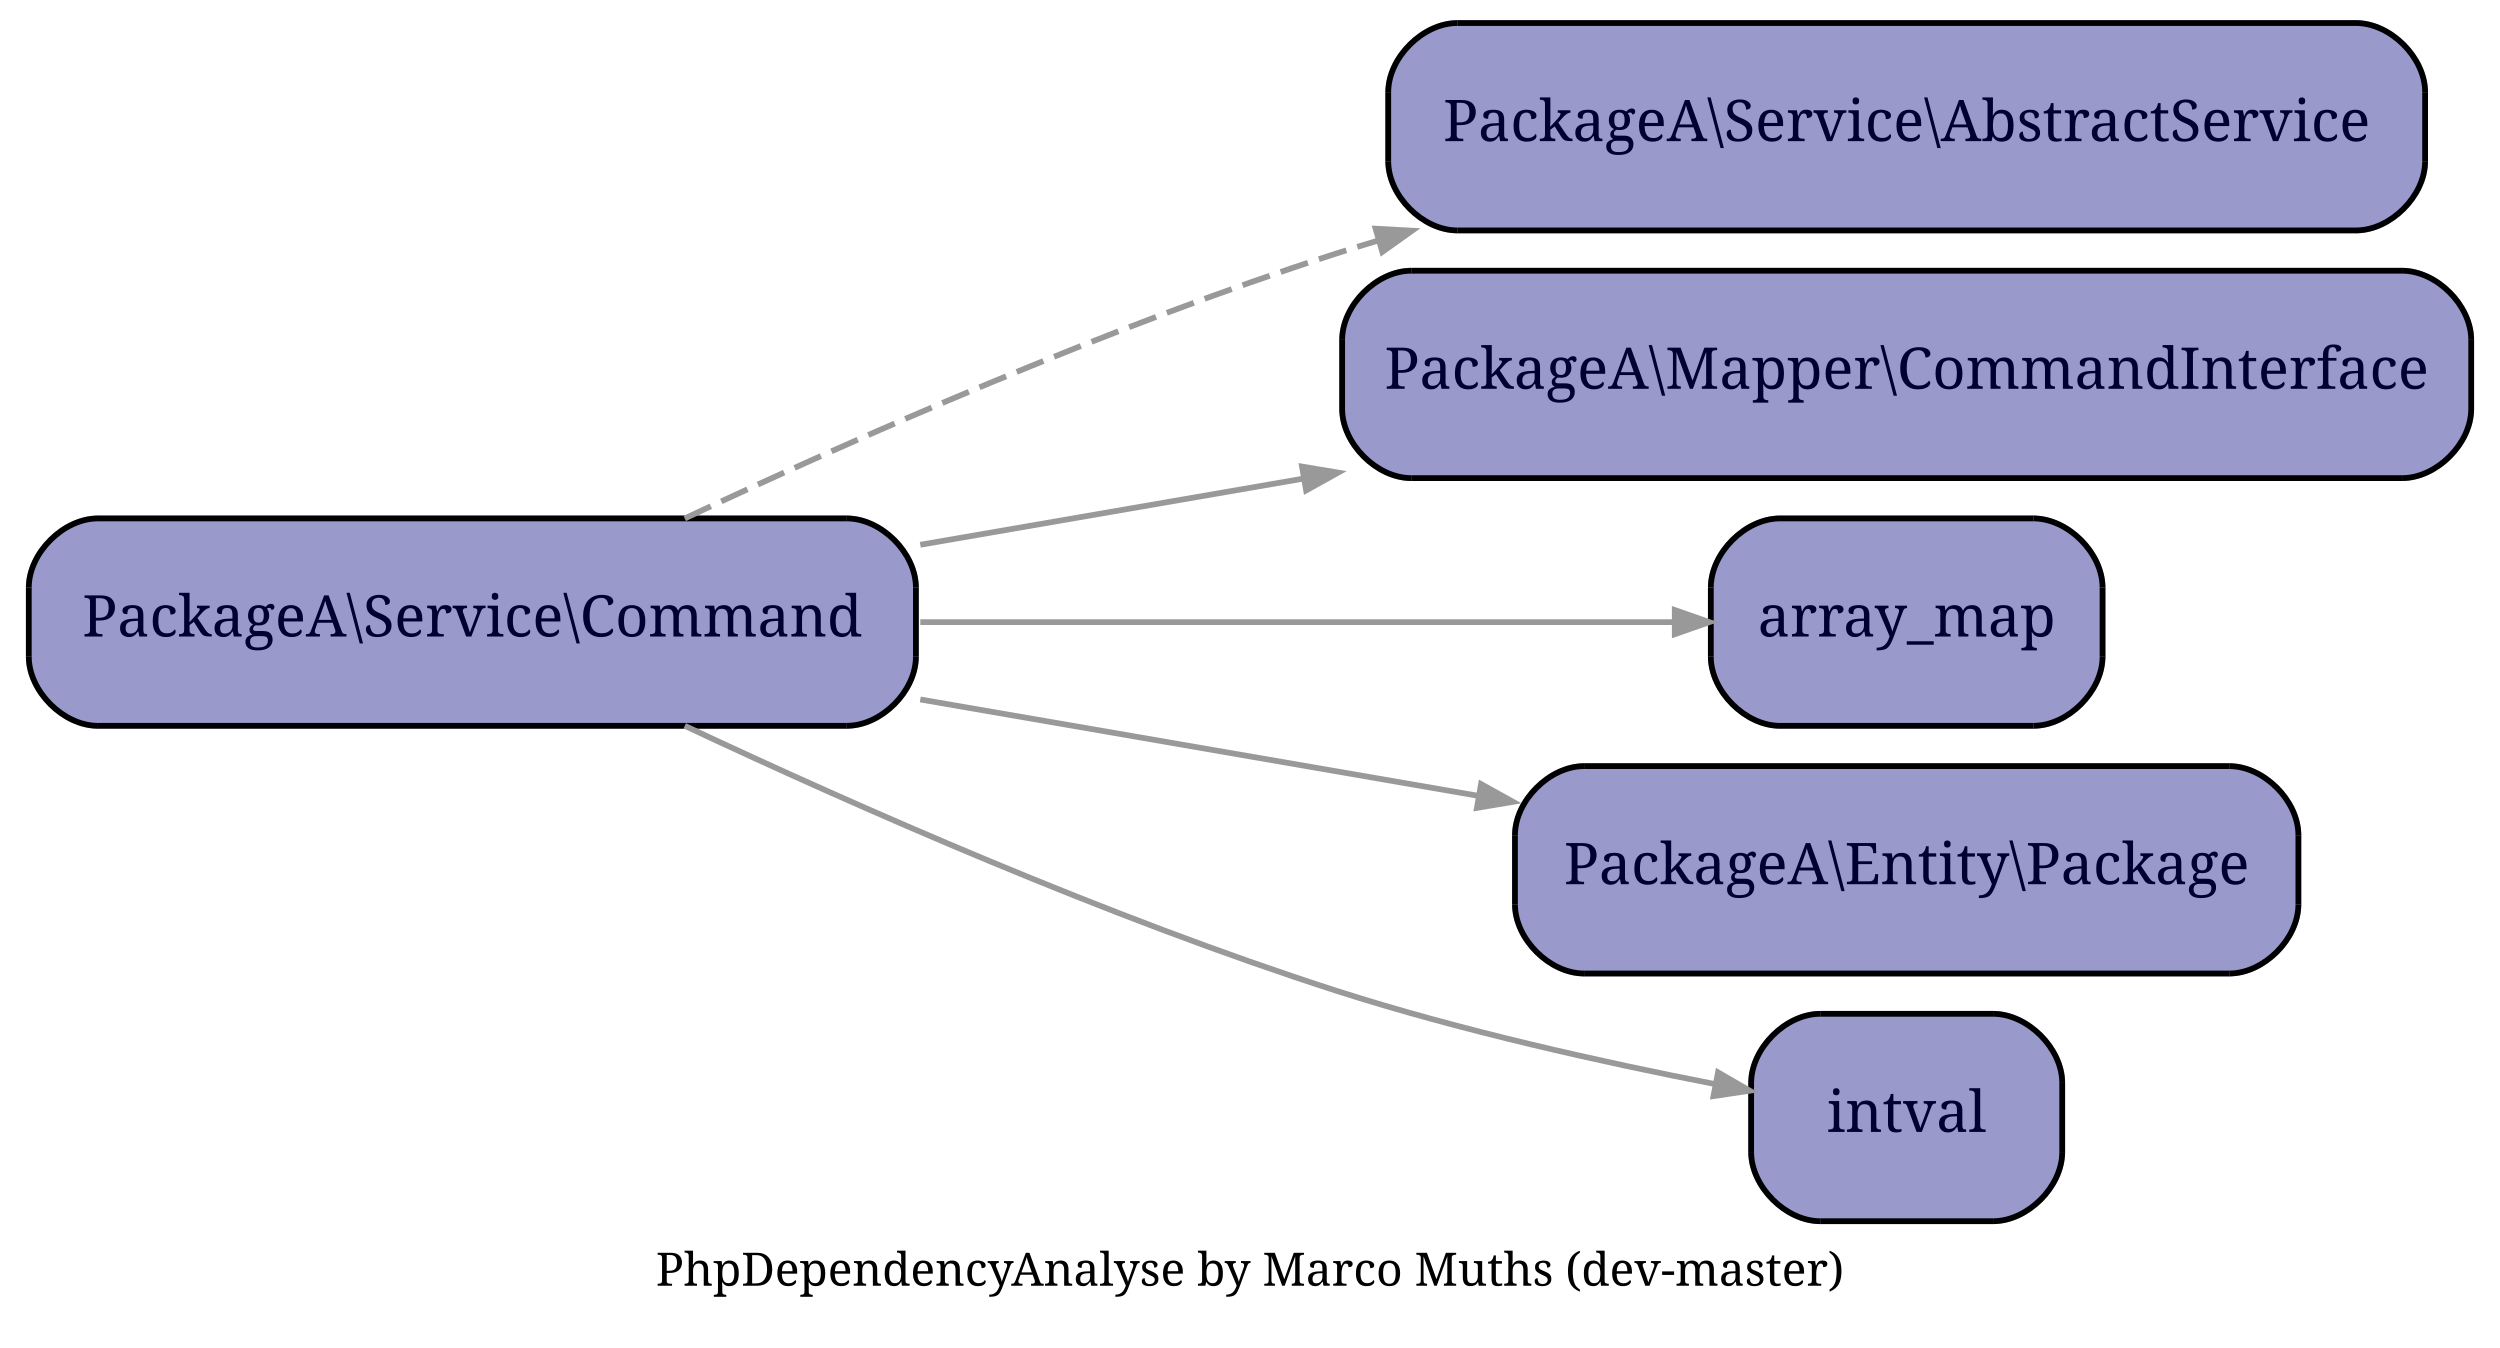
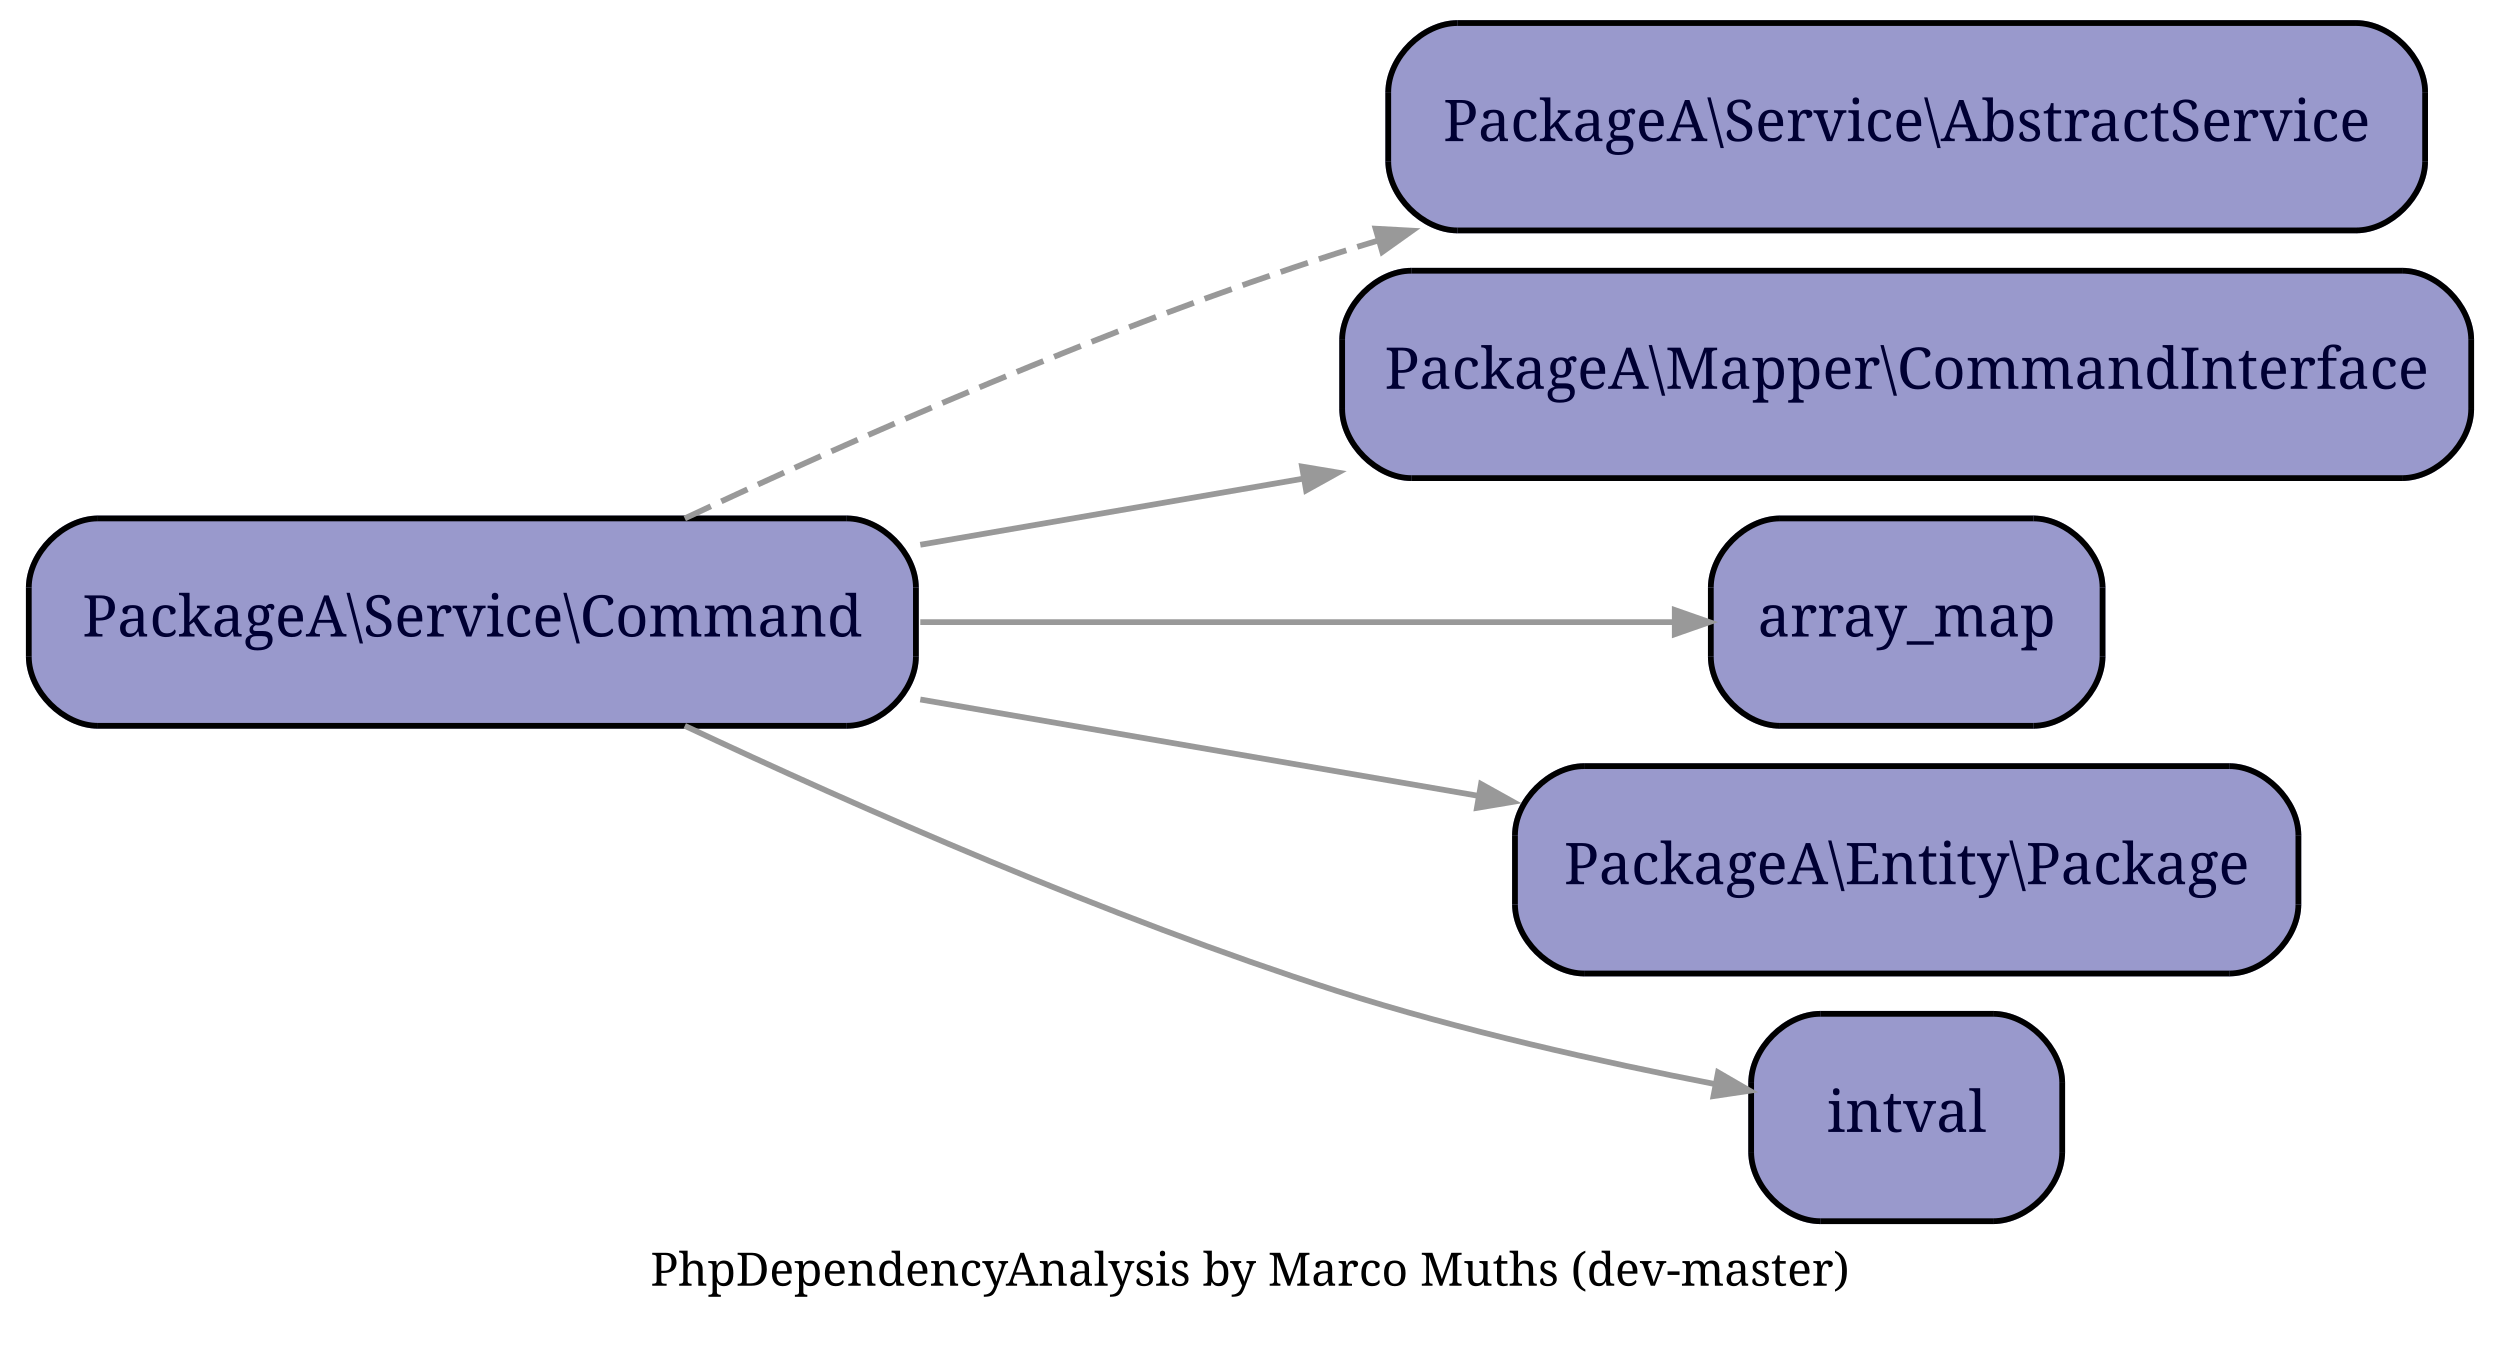
<svg xmlns="http://www.w3.org/2000/svg" width="434pt" height="234pt" viewBox="0.00 0.00 434.00 234.00">
  <g id="graph1" class="graph" transform="scale(1 1) rotate(0) translate(4 230)">
    <polygon fill="white" stroke="white" points="-4,5 -4,-230 431,-230 431,5 -4,5" />
-     <text text-anchor="middle" x="213" y="-6.8" font-family="Times Roman,serif" font-size="8.00">PhpDependencyAnalyse by Marco Muths (dev-master)</text>
+     <text text-anchor="middle" x="213" y="-6.8" font-family="Times Roman,serif" font-size="8.00">PhpDependencyAnalysis by Marco Muths (dev-master)</text>
    <g id="node1" class="node">
      <polygon fill="#9999cc" stroke="#9999cc" points="143,-140 13,-140 1,-128 1,-116 13,-104 143,-104 155,-116 155,-128 143,-140" />
      <path fill="#9999cc" stroke="#9999cc" d="M13,-140C7,-140 1,-134 1,-128" />
      <path fill="#9999cc" stroke="#9999cc" d="M1,-116C1,-110 7,-104 13,-104" />
      <path fill="#9999cc" stroke="#9999cc" d="M143,-104C149,-104 155,-110 155,-116" />
      <path fill="#9999cc" stroke="#9999cc" d="M155,-128C155,-134 149,-140 143,-140" />
      <polyline fill="none" stroke="black" points="143,-140 13,-140 " />
      <path fill="none" stroke="black" d="M13,-140C7,-140 1,-134 1,-128" />
      <polyline fill="none" stroke="black" points="1,-128 1,-116 " />
      <path fill="none" stroke="black" d="M1,-116C1,-110 7,-104 13,-104" />
      <polyline fill="none" stroke="black" points="13,-104 143,-104 " />
      <path fill="none" stroke="black" d="M143,-104C149,-104 155,-110 155,-116" />
      <polyline fill="none" stroke="black" points="155,-116 155,-128 " />
      <path fill="none" stroke="black" d="M155,-128C155,-134 149,-140 143,-140" />
      <text text-anchor="middle" x="78" y="-119.5" font-family="Times Roman,serif" font-size="10.00" fill="#000033">PackageA\Service\Command</text>
    </g>
    <g id="node2" class="node">
      <polygon fill="#9999cc" stroke="#9999cc" points="405,-226 249,-226 237,-214 237,-202 249,-190 405,-190 417,-202 417,-214 405,-226" />
      <path fill="#9999cc" stroke="#9999cc" d="M249,-226C243,-226 237,-220 237,-214" />
      <path fill="#9999cc" stroke="#9999cc" d="M237,-202C237,-196 243,-190 249,-190" />
      <path fill="#9999cc" stroke="#9999cc" d="M405,-190C411,-190 417,-196 417,-202" />
      <path fill="#9999cc" stroke="#9999cc" d="M417,-214C417,-220 411,-226 405,-226" />
      <polyline fill="none" stroke="black" points="405,-226 249,-226 " />
      <path fill="none" stroke="black" d="M249,-226C243,-226 237,-220 237,-214" />
      <polyline fill="none" stroke="black" points="237,-214 237,-202 " />
      <path fill="none" stroke="black" d="M237,-202C237,-196 243,-190 249,-190" />
      <polyline fill="none" stroke="black" points="249,-190 405,-190 " />
      <path fill="none" stroke="black" d="M405,-190C411,-190 417,-196 417,-202" />
      <polyline fill="none" stroke="black" points="417,-202 417,-214 " />
      <path fill="none" stroke="black" d="M417,-214C417,-220 411,-226 405,-226" />
      <text text-anchor="middle" x="327" y="-205.5" font-family="Times Roman,serif" font-size="10.00" fill="#000033">PackageA\Service\AbstractService</text>
    </g>
    <g id="edge2" class="edge">
      <path fill="none" stroke="#999999" stroke-dasharray="5,2" d="M114.873,-140.001C144.799,-154.053 188.376,-173.265 228,-186 230.404,-186.773 232.85,-187.528 235.325,-188.265" />
      <polygon fill="#999999" stroke="#999999" points="234.799,-190.299 241.147,-189.953 235.969,-186.265 234.799,-190.299" />
    </g>
    <g id="node3" class="node">
      <polygon fill="#9999cc" stroke="#9999cc" points="413,-183 241,-183 229,-171 229,-159 241,-147 413,-147 425,-159 425,-171 413,-183" />
      <path fill="#9999cc" stroke="#9999cc" d="M241,-183C235,-183 229,-177 229,-171" />
      <path fill="#9999cc" stroke="#9999cc" d="M229,-159C229,-153 235,-147 241,-147" />
      <path fill="#9999cc" stroke="#9999cc" d="M413,-147C419,-147 425,-153 425,-159" />
      <path fill="#9999cc" stroke="#9999cc" d="M425,-171C425,-177 419,-183 413,-183" />
      <polyline fill="none" stroke="black" points="413,-183 241,-183 " />
      <path fill="none" stroke="black" d="M241,-183C235,-183 229,-177 229,-171" />
      <polyline fill="none" stroke="black" points="229,-171 229,-159 " />
      <path fill="none" stroke="black" d="M229,-159C229,-153 235,-147 241,-147" />
      <polyline fill="none" stroke="black" points="241,-147 413,-147 " />
      <path fill="none" stroke="black" d="M413,-147C419,-147 425,-153 425,-159" />
      <polyline fill="none" stroke="black" points="425,-159 425,-171 " />
      <path fill="none" stroke="black" d="M425,-171C425,-177 419,-183 413,-183" />
      <text text-anchor="middle" x="327" y="-162.5" font-family="Times Roman,serif" font-size="10.00" fill="#000033">PackageA\Mapper\CommandInterface</text>
    </g>
    <g id="edge4" class="edge">
      <path fill="none" stroke="#999999" d="M155.761,-135.429C176.85,-139.071 200.032,-143.074 222.342,-146.927" />
      <polygon fill="#999999" stroke="#999999" points="222.03,-149.004 228.3,-147.955 222.745,-144.865 222.03,-149.004" />
    </g>
    <g id="node4" class="node">
      <polygon fill="#9999cc" stroke="#9999cc" points="349,-140 305,-140 293,-128 293,-116 305,-104 349,-104 361,-116 361,-128 349,-140" />
      <path fill="#9999cc" stroke="#9999cc" d="M305,-140C299,-140 293,-134 293,-128" />
      <path fill="#9999cc" stroke="#9999cc" d="M293,-116C293,-110 299,-104 305,-104" />
      <path fill="#9999cc" stroke="#9999cc" d="M349,-104C355,-104 361,-110 361,-116" />
      <path fill="#9999cc" stroke="#9999cc" d="M361,-128C361,-134 355,-140 349,-140" />
      <polyline fill="none" stroke="black" points="349,-140 305,-140 " />
      <path fill="none" stroke="black" d="M305,-140C299,-140 293,-134 293,-128" />
      <polyline fill="none" stroke="black" points="293,-128 293,-116 " />
      <path fill="none" stroke="black" d="M293,-116C293,-110 299,-104 305,-104" />
      <polyline fill="none" stroke="black" points="305,-104 349,-104 " />
      <path fill="none" stroke="black" d="M349,-104C355,-104 361,-110 361,-116" />
      <polyline fill="none" stroke="black" points="361,-116 361,-128 " />
      <path fill="none" stroke="black" d="M361,-128C361,-134 355,-140 349,-140" />
      <text text-anchor="middle" x="327" y="-119.5" font-family="Times Roman,serif" font-size="10.00" fill="#000033">array_map</text>
    </g>
    <g id="edge6" class="edge">
      <path fill="none" stroke="#999999" d="M155.761,-122C199.016,-122 251.077,-122 286.354,-122" />
      <polygon fill="#999999" stroke="#999999" points="286.74,-124.1 292.74,-122 286.74,-119.9 286.74,-124.1" />
    </g>
    <g id="node5" class="node">
      <polygon fill="#9999cc" stroke="#9999cc" points="383,-97 271,-97 259,-85 259,-73 271,-61 383,-61 395,-73 395,-85 383,-97" />
      <path fill="#9999cc" stroke="#9999cc" d="M271,-97C265,-97 259,-91 259,-85" />
      <path fill="#9999cc" stroke="#9999cc" d="M259,-73C259,-67 265,-61 271,-61" />
      <path fill="#9999cc" stroke="#9999cc" d="M383,-61C389,-61 395,-67 395,-73" />
      <path fill="#9999cc" stroke="#9999cc" d="M395,-85C395,-91 389,-97 383,-97" />
      <polyline fill="none" stroke="black" points="383,-97 271,-97 " />
      <path fill="none" stroke="black" d="M271,-97C265,-97 259,-91 259,-85" />
      <polyline fill="none" stroke="black" points="259,-85 259,-73 " />
      <path fill="none" stroke="black" d="M259,-73C259,-67 265,-61 271,-61" />
      <polyline fill="none" stroke="black" points="271,-61 383,-61 " />
      <path fill="none" stroke="black" d="M383,-61C389,-61 395,-67 395,-73" />
      <polyline fill="none" stroke="black" points="395,-73 395,-85 " />
      <path fill="none" stroke="black" d="M395,-85C395,-91 389,-97 383,-97" />
      <text text-anchor="middle" x="327" y="-76.5" font-family="Times Roman,serif" font-size="10.00" fill="#000033">PackageA\Entity\Package</text>
    </g>
    <g id="edge8" class="edge">
      <path fill="none" stroke="#999999" d="M155.761,-108.571C186.663,-103.235 222.06,-97.122 252.62,-91.845" />
      <polygon fill="#999999" stroke="#999999" points="253.109,-93.891 258.664,-90.801 252.395,-89.753 253.109,-93.891" />
    </g>
    <g id="node6" class="node">
      <polygon fill="#9999cc" stroke="#9999cc" points="342,-54 312,-54 300,-42 300,-30 312,-18 342,-18 354,-30 354,-42 342,-54" />
      <path fill="#9999cc" stroke="#9999cc" d="M312,-54C306,-54 300,-48 300,-42" />
      <path fill="#9999cc" stroke="#9999cc" d="M300,-30C300,-24 306,-18 312,-18" />
      <path fill="#9999cc" stroke="#9999cc" d="M342,-18C348,-18 354,-24 354,-30" />
      <path fill="#9999cc" stroke="#9999cc" d="M354,-42C354,-48 348,-54 342,-54" />
      <polyline fill="none" stroke="black" points="342,-54 312,-54 " />
      <path fill="none" stroke="black" d="M312,-54C306,-54 300,-48 300,-42" />
      <polyline fill="none" stroke="black" points="300,-42 300,-30 " />
      <path fill="none" stroke="black" d="M300,-30C300,-24 306,-18 312,-18" />
      <polyline fill="none" stroke="black" points="312,-18 342,-18 " />
      <path fill="none" stroke="black" d="M342,-18C348,-18 354,-24 354,-30" />
      <polyline fill="none" stroke="black" points="354,-30 354,-42 " />
      <path fill="none" stroke="black" d="M354,-42C354,-48 348,-54 342,-54" />
      <text text-anchor="middle" x="327" y="-33.5" font-family="Times Roman,serif" font-size="10.00" fill="#000033">intval</text>
    </g>
    <g id="edge10" class="edge">
      <path fill="none" stroke="#999999" d="M114.873,-103.999C144.799,-89.947 188.376,-70.735 228,-58 249.478,-51.097 274.257,-45.593 293.652,-41.816" />
      <polygon fill="#999999" stroke="#999999" points="294.25,-43.84 299.749,-40.651 293.461,-39.715 294.25,-43.84" />
    </g>
  </g>
</svg>
